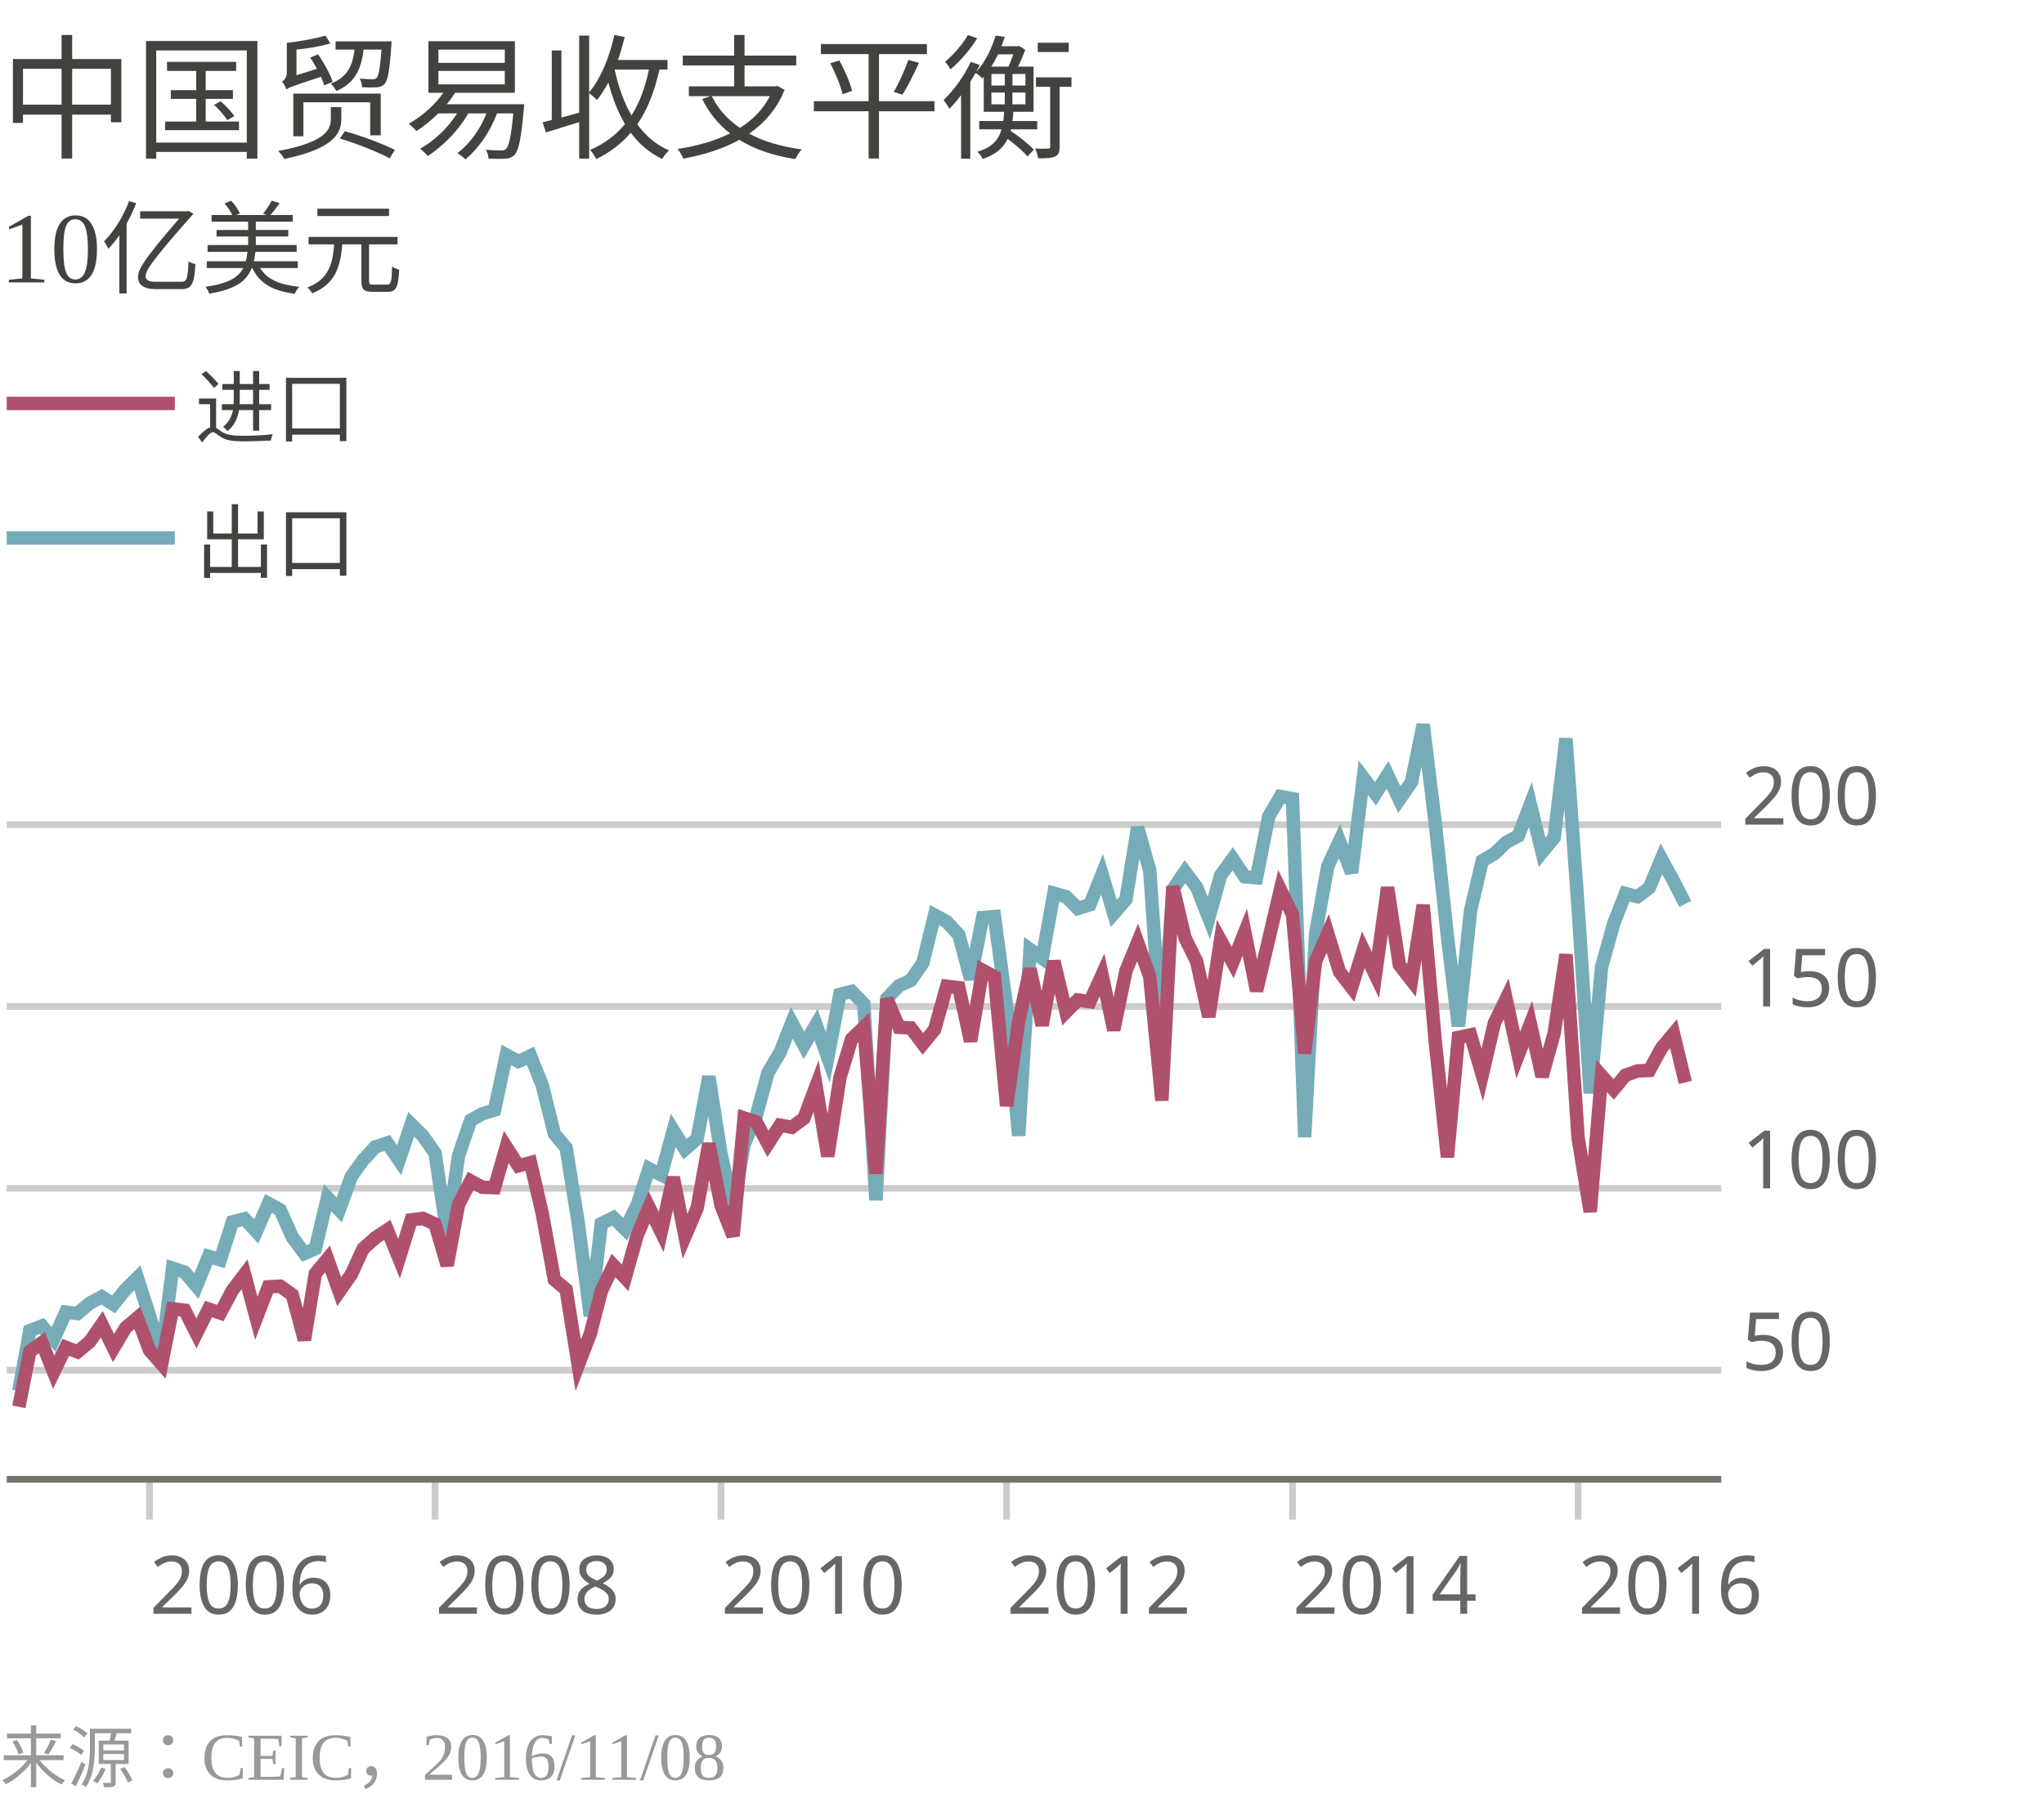
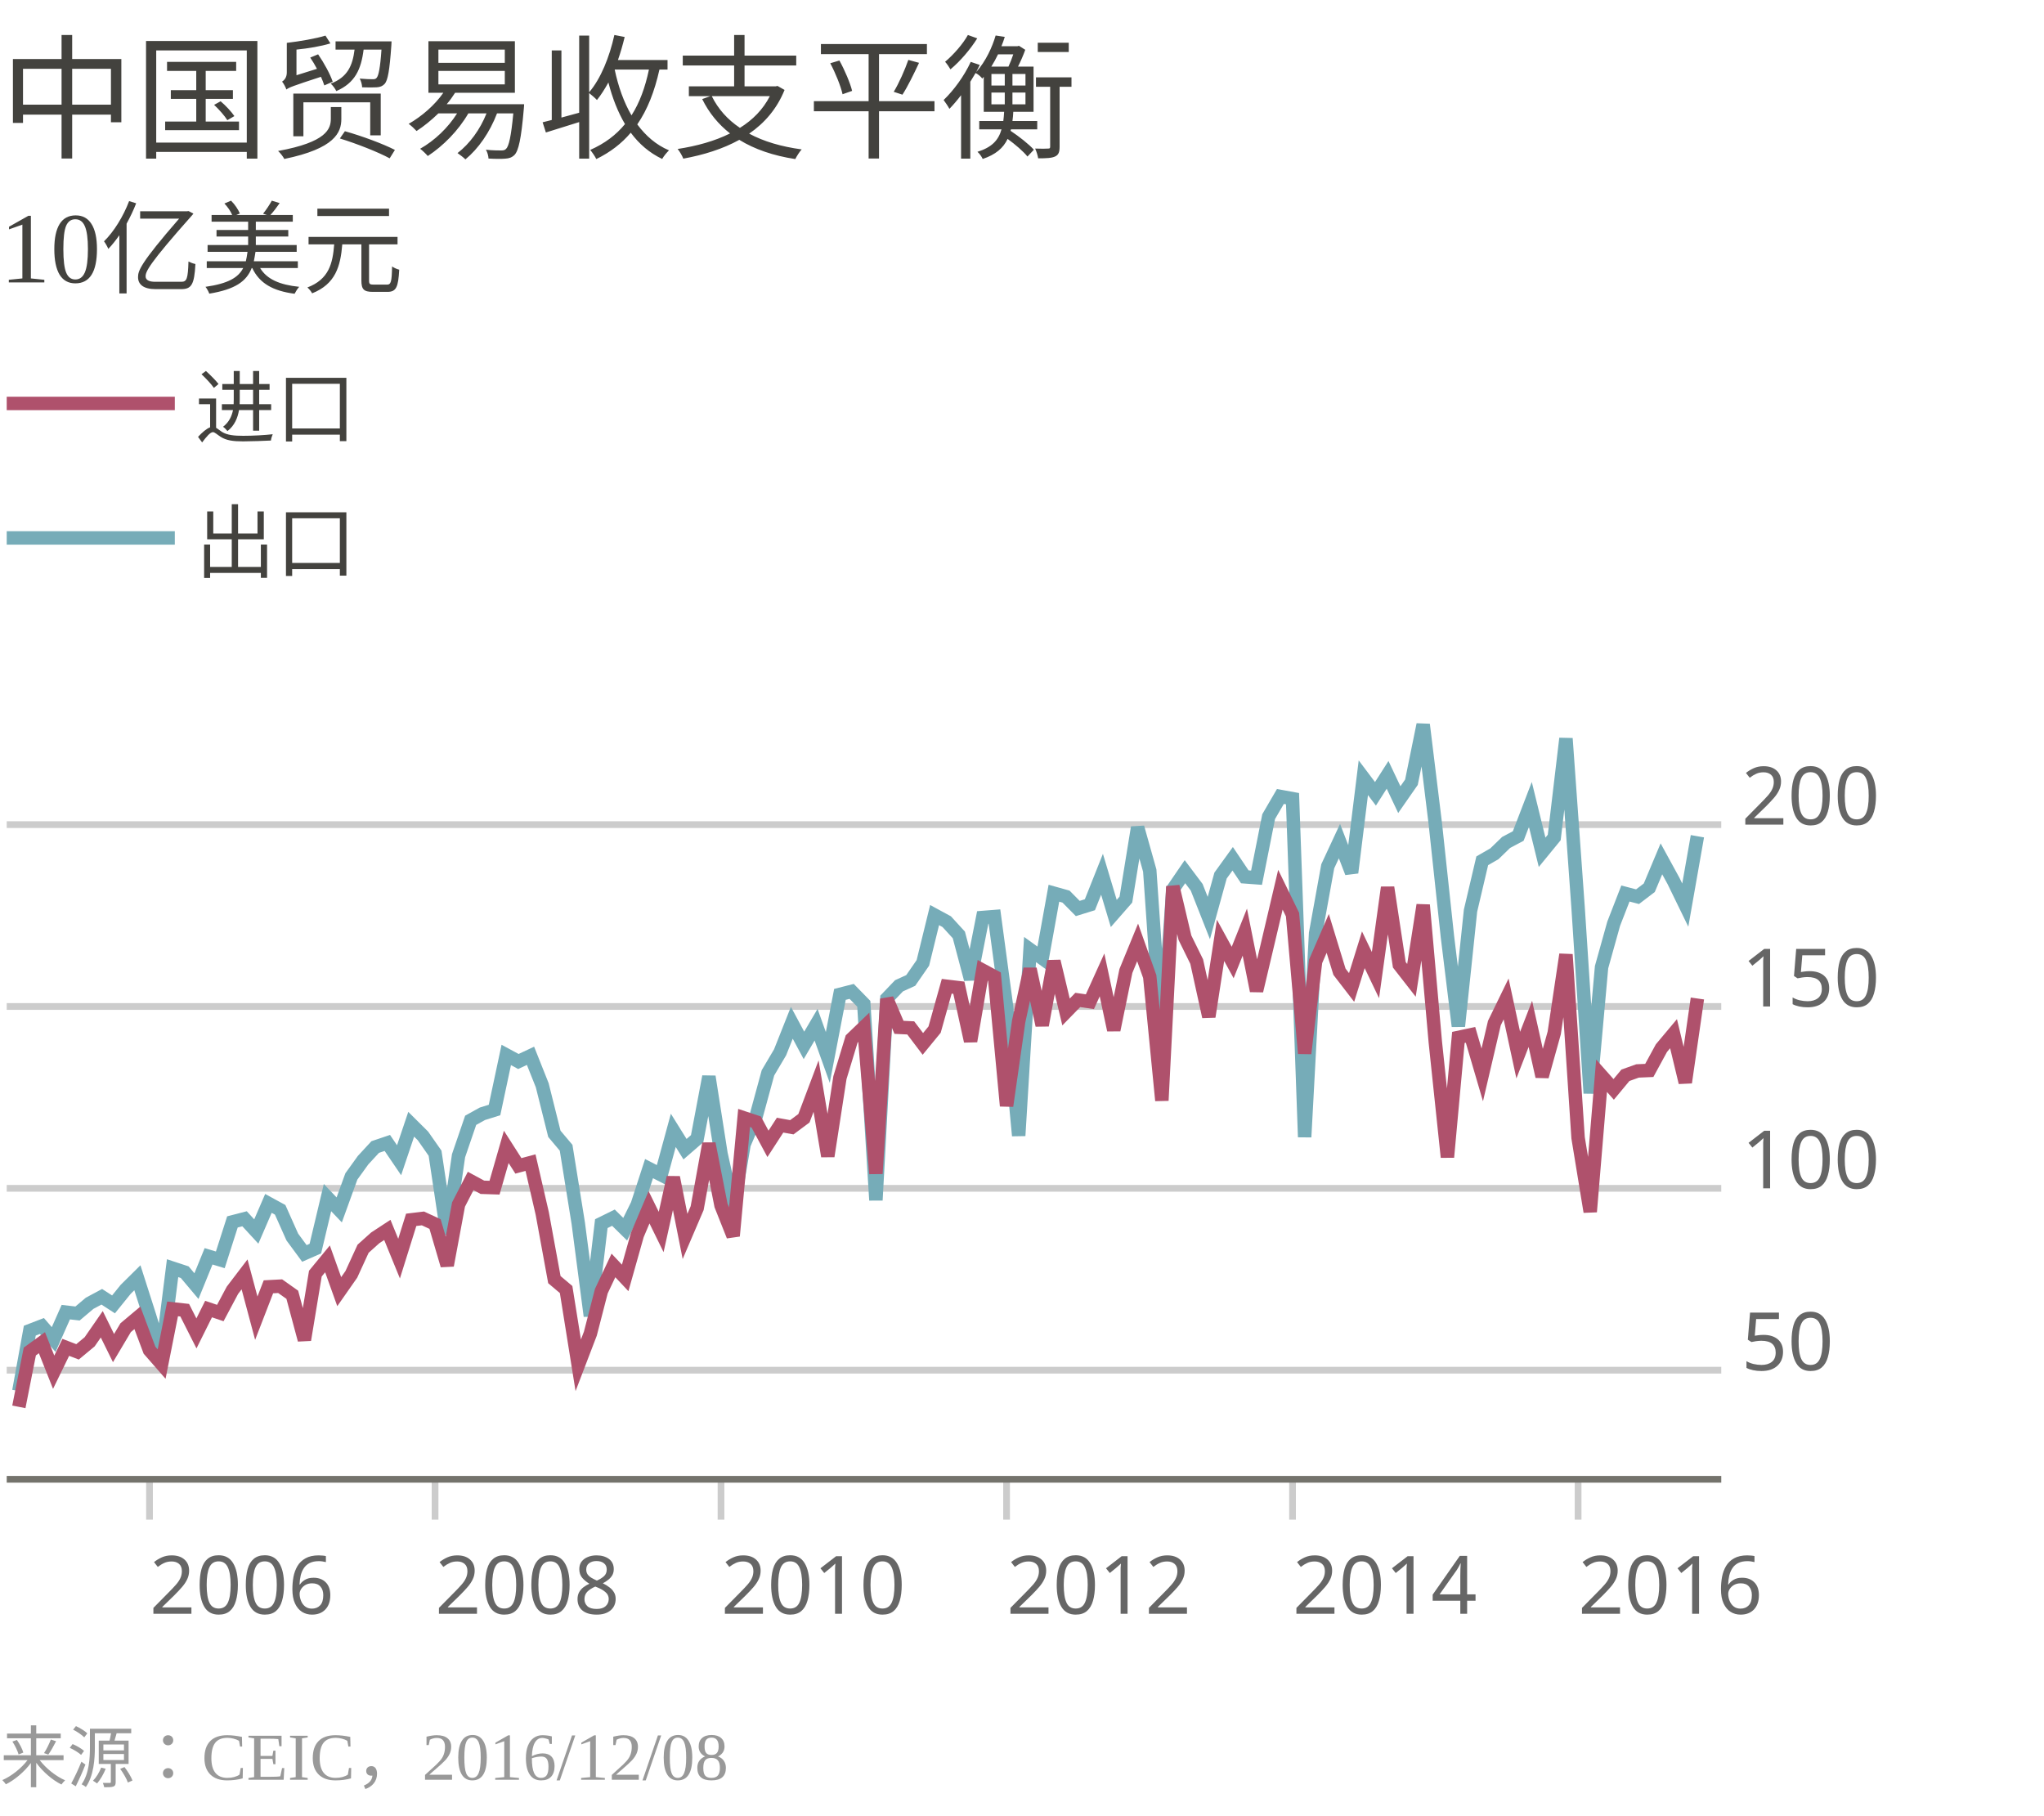
<svg xmlns="http://www.w3.org/2000/svg" viewBox="0 0 304 270">
  <text class="chart-title" fill="#43423e" font-size="20" y="22">中国贸易收支平衡</text>
  <text class="chart-subtitle" fill="#43423e" font-size="15" y="42">10亿美元</text>
-   <text class="chart-source" font-size="10" fill-opacity="0.4" y="265">来源：CEIC，2016/11/08</text>
+   <text class="chart-source" font-size="10" fill-opacity="0.4" y="265">来源：CEIC，2016/12/08</text>
  <g transform="translate(1,100)">
    <g transform="translate(0,120)" class="x axis">
      <g class="tick" style="" transform="translate(21.23546,0)">
        <line y2="6" x2="0" fill="none" stroke="#000" stroke-opacity="0.2" />
        <text dy="0" style="" y="20" x="0" font-family="MetricWeb,sans-serif" fill-opacity="0.6" font-size="12" text-anchor="start">2006</text>
      </g>
      <g class="tick" style="" transform="translate(63.70637,0)">
        <line y2="6" x2="0" fill="none" stroke="#000" stroke-opacity="0.2" />
        <text dy="0" style="" y="20" x="0" font-family="MetricWeb,sans-serif" fill-opacity="0.6" font-size="12" text-anchor="start">2008</text>
      </g>
      <g class="tick" style="" transform="translate(106.2355,0)">
        <line y2="6" x2="0" fill="none" stroke="#000" stroke-opacity="0.2" />
        <text dy="0" style="" y="20" x="0" font-family="MetricWeb,sans-serif" fill-opacity="0.6" font-size="12" text-anchor="start">2010</text>
      </g>
      <g class="tick" style="" transform="translate(148.7064,0)">
        <line y2="6" x2="0" fill="none" stroke="#000" stroke-opacity="0.2" />
        <text dy="0" style="" y="20" x="0" font-family="MetricWeb,sans-serif" fill-opacity="0.6" font-size="12" text-anchor="start">2012</text>
      </g>
      <g class="tick" style="" transform="translate(191.2355,0)">
        <line y2="6" x2="0" fill="none" stroke="#000" stroke-opacity="0.2" />
        <text dy="0" style="" y="20" x="0" font-family="MetricWeb,sans-serif" fill-opacity="0.6" font-size="12" text-anchor="start">2014</text>
      </g>
      <g class="tick" style="" transform="translate(233.7064,0)">
        <line y2="6" x2="0" fill="none" stroke="#000" stroke-opacity="0.2" />
        <text dy="0" style="" y="20" x="0" font-family="MetricWeb,sans-serif" fill-opacity="0.6" font-size="12" text-anchor="start">2016</text>
      </g>
      <path class="domain" d="M0,0V0H255V0" fill="none" stroke="#74736c" />
    </g>
    <g transform="translate(255,0)" class="y axis">
      <g class="tick" style="" transform="translate(0,103.7727)">
        <line x2="-255" y2="0" fill="none" stroke="#000" stroke-opacity="0.2" />
        <text dy="0" style="text-anchor: start;" x="3" y="0" font-family="MetricWeb,sans-serif" fill-opacity="0.6" font-size="12">50</text>
      </g>
      <g class="tick" style="" transform="translate(0,76.72727)">
        <line x2="-255" y2="0" fill="none" stroke="#000" stroke-opacity="0.2" />
        <text dy="0" style="text-anchor: start;" x="3" y="0" font-family="MetricWeb,sans-serif" fill-opacity="0.6" font-size="12">100</text>
      </g>
      <g class="tick" style="" transform="translate(0,49.68182)">
        <line x2="-255" y2="0" fill="none" stroke="#000" stroke-opacity="0.2" />
        <text dy="0" style="text-anchor: start;" x="3" y="0" font-family="MetricWeb,sans-serif" fill-opacity="0.6" font-size="12">150</text>
      </g>
      <g class="tick" style="" transform="translate(0,22.63636)">
        <line x2="-255" y2="0" fill="none" stroke="#000" stroke-opacity="0.2" />
        <text dy="0" style="text-anchor: start;" x="3" y="0" font-family="MetricWeb,sans-serif" fill-opacity="0.6" font-size="12">200</text>
      </g>
      <path class="domain" d="M-255,1H0V120H-255" fill="none" stroke="#000" stroke-opacity="0" />
    </g>
    <g class="chart-key" transform="translate(0,-35)">
      <g class="key-element" transform="translate(0,0)">
        <text x="28" font-size="12" fill="#43423e">进口</text>
        <line x1="0" x2="25" y1="-5" y2="-5" stroke-width="2" fill="none" stroke="#af516c" />
      </g>
      <g class="key-element" transform="translate(0,20)">
        <text x="28" font-size="12" fill="#43423e">出口</text>
        <line x1="0" x2="25" y1="-5" y2="-5" stroke-width="2" fill="none" stroke="#76acb8" />
      </g>
    </g>
    <g>
-       <path d="M1.804,106.871L3.433,97.894L5.236,97.2L6.982,99.214L8.785,95.14L10.53,95.343L12.334,93.82L14.138,92.854L15.883,93.987L17.687,91.755L19.432,90.027L21.235,95.665L23.039,101.551L24.668,88.602L26.472,89.196L28.217,91.27L30.021,86.836L31.766,87.363L33.569,81.722L35.373,81.255L37.118,83.149L38.922,78.97L40.667,79.922L42.471,83.965L44.274,86.412L45.903,85.693L47.707,78.107L49.452,79.938L51.256,74.96L53.001,72.538L54.805,70.585L56.608,69.976L58.354,72.549L60.157,67.196L61.903,68.93L63.706,71.505L65.51,83.56L67.197,71.879L69.001,66.608L70.746,65.641L72.55,65.08L74.295,56.889L76.099,57.864L77.902,57.019L79.648,61.405L81.451,68.621L83.196,70.692L85,81.891L86.804,95.716L88.433,81.979L90.236,81.09L91.982,82.808L93.785,79.155L95.53,73.795L97.334,74.722L99.138,68.106L100.883,70.906L102.687,69.342L104.432,60.108L106.235,71.602L108.039,79.69L109.668,70.176L111.472,65.952L113.217,59.549L115.021,56.5L116.766,52.105L118.569,55.468L120.373,52.394L122.118,57.265L123.922,47.883L125.667,47.438L127.471,49.285L129.274,78.493L130.903,48.492L132.707,46.607L134.452,45.81L136.256,43.201L138.001,36.09L139.805,37.07L141.608,39.041L143.354,45.63L145.157,36.449L146.903,36.312L148.706,49.715L150.51,68.9L152.197,41.212L154.001,42.514L155.746,32.837L157.55,33.344L159.295,35.11L161.099,34.551L162.902,30.02L164.648,35.85L166.451,33.789L168.196,23.053L170,29.47L171.804,55.433L173.433,32.27L175.236,29.635L176.982,31.958L178.785,36.529L180.53,30.214L182.334,27.716L184.138,30.401L185.883,30.531L187.687,21.444L189.432,18.448L191.235,18.779L193.039,69.104L194.668,38.805L196.472,28.835L198.217,25.085L200.021,29.783L201.766,15.663L203.569,18.057L205.373,15.233L207.118,18.922L208.922,16.329L210.667,7.755L212.471,22.497L214.274,39.301L215.903,52.62L217.707,35.439L219.452,28.014L221.256,26.977L223.001,25.289L224.805,24.33L226.608,19.632L228.354,26.75L230.157,24.549L231.903,9.826L233.706,34.977L235.51,62.585L237.197,43.833L239.001,37.372L240.746,32.882L242.55,33.355L244.295,32.025L246.099,27.725L247.902,31.022L249.648,34.44" stroke-width="2" fill="none" stroke="#76acb8" />
-       <path d="M1.804,109.227L3.433,100.995L5.236,99.683L6.982,104.076L8.785,100.375L10.53,101.047L12.334,99.55L14.138,96.945L15.883,100.486L17.687,97.451L19.432,95.986L21.235,100.798L23.039,102.862L24.668,94.655L26.472,94.853L28.217,98.304L30.021,94.681L31.766,95.273L33.569,91.889L35.373,89.524L37.118,96.039L38.922,91.372L40.667,91.279L42.471,92.555L44.274,99.262L45.903,89.41L47.707,87.219L49.452,92.094L51.256,89.515L53.001,85.713L54.805,84.094L56.608,82.911L58.354,87.181L60.157,81.412L61.903,81.201L63.706,82.042L65.51,88.188L67.197,79.131L69.001,75.63L70.746,76.572L72.55,76.629L74.295,70.563L76.099,73.386L77.902,72.906L79.648,80.466L81.451,90.305L83.196,91.777L85,103.046L86.804,98.335L88.433,92.019L90.236,88.195L91.982,90.05L93.785,83.664L95.53,79.545L97.334,83.221L99.138,75.101L100.883,83.881L102.687,79.67L104.432,70.077L106.235,79.266L108.039,83.808L109.668,66.262L111.472,66.861L113.217,70.113L115.021,67.33L116.766,67.646L118.569,66.306L120.373,61.522L122.118,71.949L123.922,60.264L125.667,54.513L127.471,52.779L129.274,74.541L130.903,48.567L132.707,52.785L134.452,52.868L136.256,55.249L138.001,53.12L139.805,46.676L141.608,46.891L143.354,54.843L145.157,44.307L146.903,45.248L148.706,64.47L150.51,51.87L152.197,44.105L154.001,52.481L155.746,42.952L157.55,50.503L159.295,48.712L161.099,48.972L162.902,44.986L164.648,53.185L166.451,44.409L168.196,40.156L170,45.236L171.804,63.669L173.433,31.825L175.236,39.459L176.982,43.006L178.785,51.201L180.53,39.852L182.334,43.142L184.138,38.627L185.883,47.357L187.687,39.727L189.432,32.318L191.235,36.017L193.039,56.669L194.668,42.972L196.472,38.816L198.217,44.515L200.021,46.856L201.766,41.249L203.569,45.014L205.373,31.981L207.118,43.482L208.922,45.795L210.667,34.59L212.471,54.969L214.274,72.091L215.903,54.286L217.707,53.903L219.452,59.856L221.256,52.15L223.001,48.561L224.805,56.915L226.608,52.271L228.354,60.093L230.157,53.62L231.903,41.95L233.706,69.209L235.51,80.215L237.197,59.983L239.001,62.014L240.746,59.914L242.55,59.269L244.295,59.194L246.099,55.879L247.902,53.728L249.648,60.975" stroke-width="2" fill="none" stroke="#af516c" />
+       <path d="M1.804,106.871L3.433,97.894L5.236,97.2L6.982,99.214L8.785,95.14L10.53,95.343L12.334,93.82L14.138,92.854L15.883,93.987L17.687,91.755L19.432,90.027L21.235,95.665L23.039,101.551L24.668,88.602L26.472,89.196L28.217,91.27L30.021,86.836L31.766,87.363L33.569,81.722L35.373,81.255L37.118,83.149L38.922,78.97L40.667,79.922L42.471,83.965L44.274,86.412L45.903,85.693L47.707,78.107L49.452,79.938L51.256,74.96L53.001,72.538L54.805,70.585L56.608,69.976L58.354,72.549L60.157,67.196L61.903,68.93L63.706,71.505L65.51,83.56L67.197,71.879L69.001,66.608L70.746,65.641L72.55,65.08L74.295,56.889L76.099,57.864L77.902,57.019L79.648,61.405L81.451,68.621L83.196,70.692L85,81.891L86.804,95.716L88.433,81.979L90.236,81.09L91.982,82.808L93.785,79.155L95.53,73.795L97.334,74.722L99.138,68.106L100.883,70.906L102.687,69.342L104.432,60.108L106.235,71.602L108.039,79.69L109.668,70.176L111.472,65.952L113.217,59.549L115.021,56.5L116.766,52.105L118.569,55.468L120.373,52.394L122.118,57.265L123.922,47.883L125.667,47.438L127.471,49.285L129.274,78.493L130.903,48.492L132.707,46.607L134.452,45.81L136.256,43.201L138.001,36.09L139.805,37.07L141.608,39.041L143.354,45.63L145.157,36.449L146.903,36.312L148.706,49.715L150.51,68.9L152.197,41.212L154.001,42.514L155.746,32.837L157.55,33.344L159.295,35.11L161.099,34.551L162.902,30.02L164.648,35.85L166.451,33.789L168.196,23.053L170,29.47L171.804,55.433L173.433,32.27L175.236,29.635L176.982,31.958L178.785,36.529L180.53,30.214L182.334,27.716L184.138,30.401L185.883,30.531L187.687,21.444L189.432,18.448L191.235,18.779L193.039,69.104L194.668,38.805L196.472,28.835L198.217,25.085L200.021,29.783L201.766,15.663L203.569,18.057L205.373,15.233L207.118,18.922L208.922,16.329L210.667,7.755L212.471,22.497L214.274,39.301L215.903,52.62L217.707,35.439L219.452,28.014L221.256,26.977L223.001,25.289L224.805,24.33L226.608,19.632L228.354,26.75L230.157,24.549L231.903,9.826L233.706,34.977L235.51,62.585L237.197,43.833L239.001,37.372L240.746,32.882L242.55,33.355L244.295,32.025L246.099,27.725L247.902,31.022L249.648,34.608L251.451,24.364" stroke-width="2" fill="none" stroke="#76acb8" />
+       <path d="M1.804,109.227L3.433,100.995L5.236,99.683L6.982,104.076L8.785,100.375L10.53,101.047L12.334,99.55L14.138,96.945L15.883,100.486L17.687,97.451L19.432,95.986L21.235,100.798L23.039,102.862L24.668,94.655L26.472,94.853L28.217,98.304L30.021,94.681L31.766,95.273L33.569,91.889L35.373,89.524L37.118,96.039L38.922,91.372L40.667,91.279L42.471,92.555L44.274,99.262L45.903,89.41L47.707,87.219L49.452,92.094L51.256,89.515L53.001,85.713L54.805,84.094L56.608,82.911L58.354,87.181L60.157,81.412L61.903,81.201L63.706,82.042L65.51,88.188L67.197,79.131L69.001,75.63L70.746,76.572L72.55,76.629L74.295,70.563L76.099,73.386L77.902,72.906L79.648,80.466L81.451,90.305L83.196,91.777L85,103.046L86.804,98.335L88.433,92.019L90.236,88.195L91.982,90.05L93.785,83.664L95.53,79.545L97.334,83.221L99.138,75.101L100.883,83.881L102.687,79.67L104.432,70.077L106.235,79.266L108.039,83.808L109.668,66.262L111.472,66.861L113.217,70.113L115.021,67.33L116.766,67.646L118.569,66.306L120.373,61.522L122.118,71.949L123.922,60.264L125.667,54.513L127.471,52.779L129.274,74.541L130.903,48.567L132.707,52.785L134.452,52.868L136.256,55.249L138.001,53.12L139.805,46.676L141.608,46.891L143.354,54.843L145.157,44.307L146.903,45.248L148.706,64.47L150.51,51.87L152.197,44.105L154.001,52.481L155.746,42.952L157.55,50.503L159.295,48.712L161.099,48.972L162.902,44.986L164.648,53.185L166.451,44.409L168.196,40.156L170,45.236L171.804,63.669L173.433,31.825L175.236,39.459L176.982,43.006L178.785,51.201L180.53,39.852L182.334,43.142L184.138,38.627L185.883,47.357L187.687,39.727L189.432,32.318L191.235,36.017L193.039,56.669L194.668,42.972L196.472,38.816L198.217,44.515L200.021,46.856L201.766,41.249L203.569,45.014L205.373,31.981L207.118,43.482L208.922,45.795L210.667,34.59L212.471,54.969L214.274,72.091L215.903,54.286L217.707,53.903L219.452,59.856L221.256,52.15L223.001,48.561L224.805,56.915L226.608,52.271L228.354,60.093L230.157,53.62L231.903,41.95L233.706,69.209L235.51,80.215L237.197,59.983L239.001,62.014L240.746,59.914L242.55,59.269L244.295,59.194L246.099,55.879L247.902,53.728L249.648,60.985L251.451,48.494" stroke-width="2" fill="none" stroke="#af516c" />
    </g>
  </g>
</svg>
